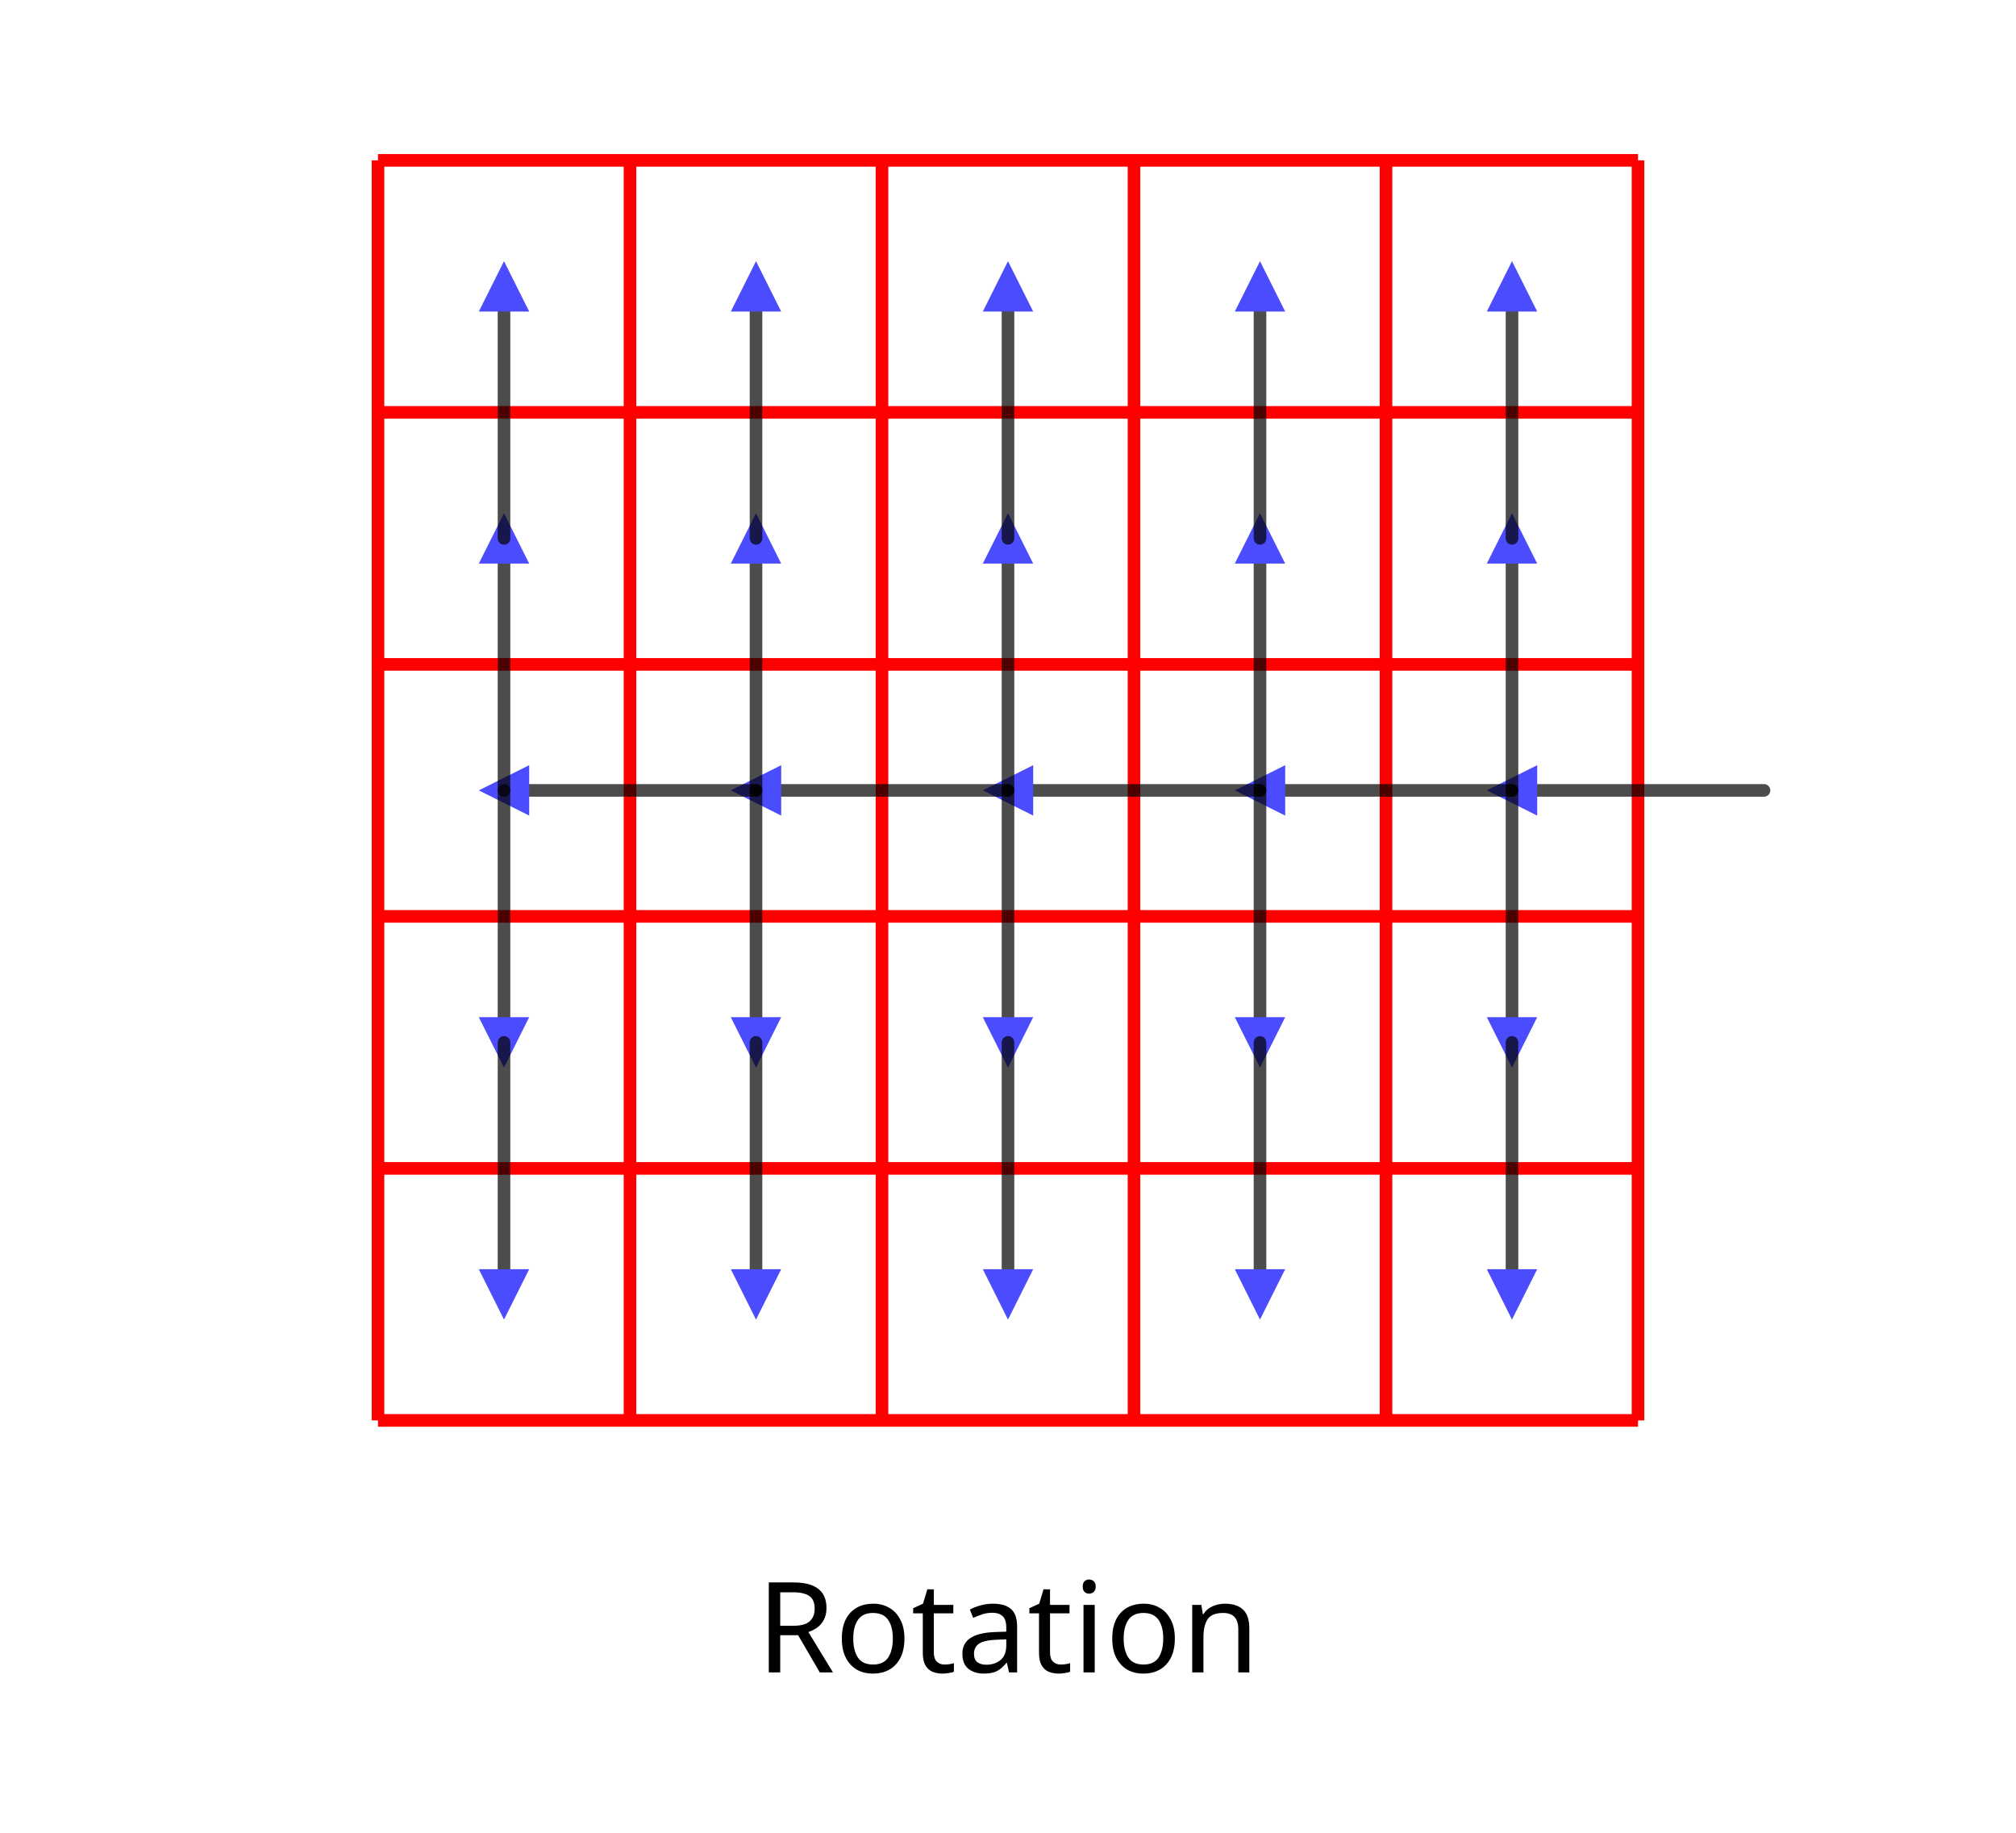
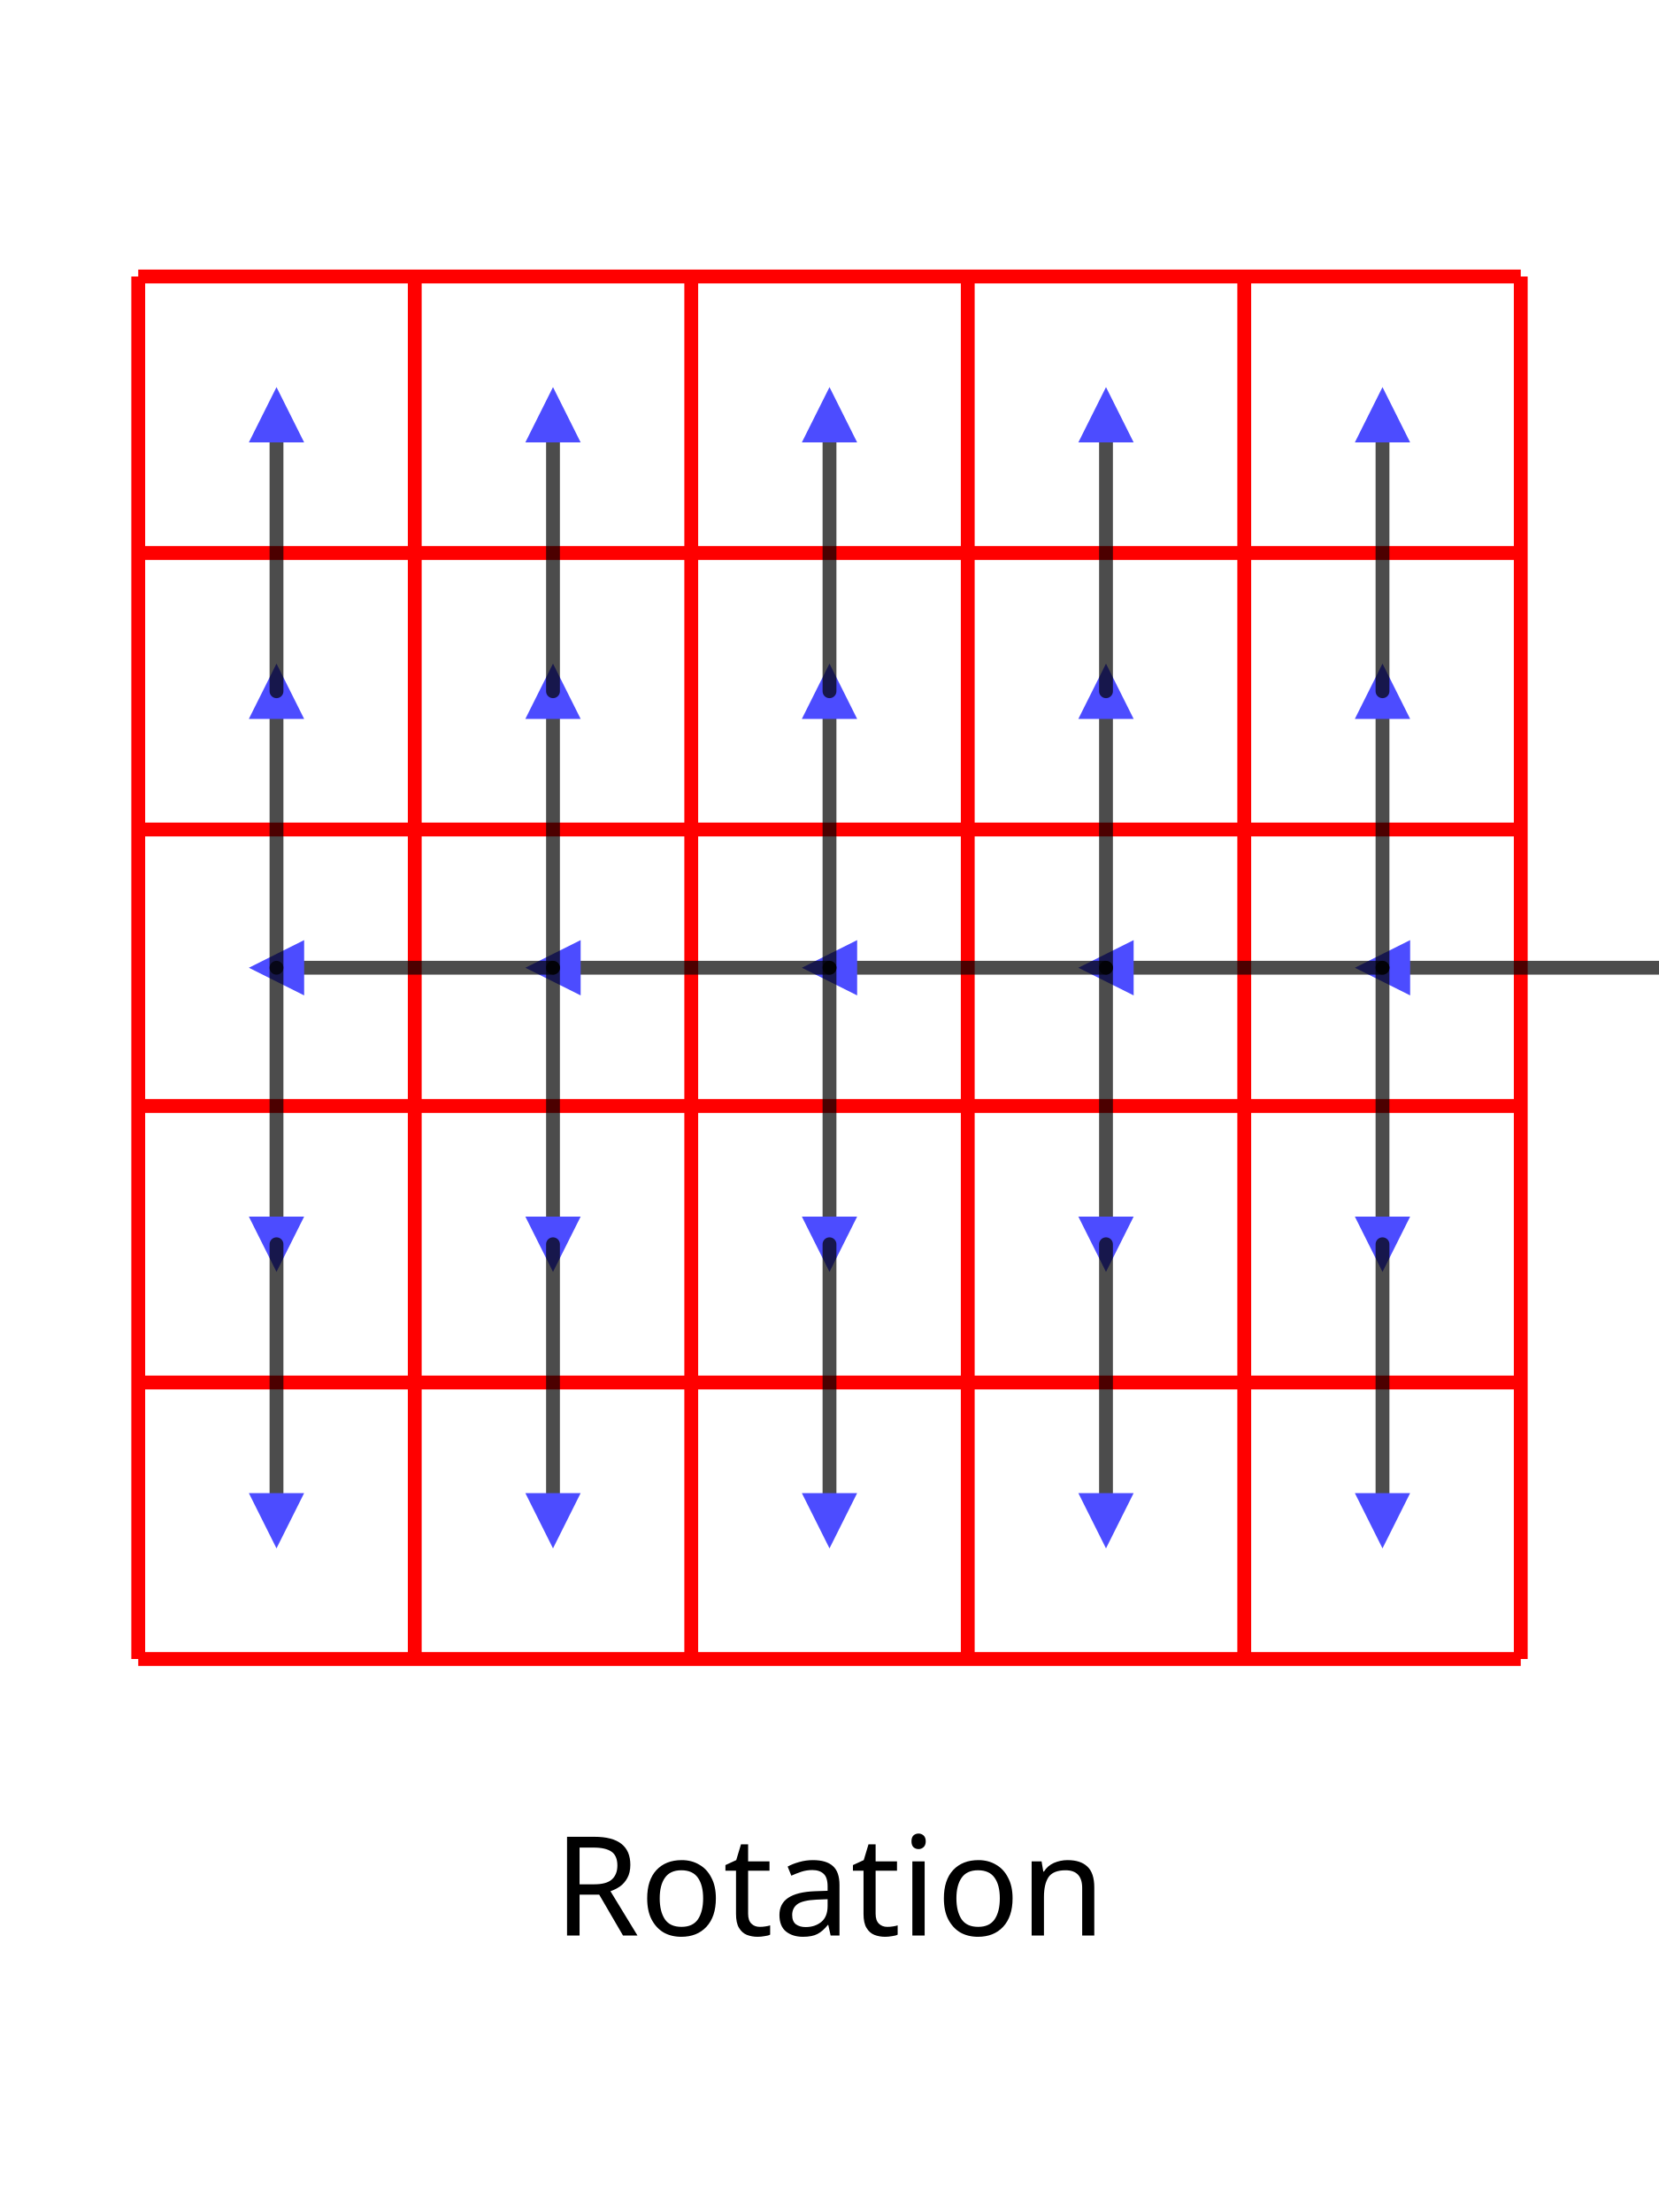
- <svg xmlns="http://www.w3.org/2000/svg" baseProfile="full" height="400" version="1.1" viewBox="-20,-80,160,60" width="440">
+ <svg xmlns="http://www.w3.org/2000/svg" baseProfile="full" height="160" version="1.1" viewBox="0,-130.0,120,160" width="120">
  <defs id="id4">
    <style type="text/css">
                text{font-family: Verdana;}
+                 svgg{background-color:grey;}
                .connection{stroke: black; stroke-linecap:round; opacity: 0.7;}
                span{text-anchor: "middle"; alignment_baseline: "middle"}
                .gridLabels{fill: grey;font-style: italic;font-weight: 900}
-                 #core_boundary{stroke:grey; stroke_width:0.5;}
+                 # core_boundary{stroke:grey; stroke_width:0.5;}
                .gridmarker{stroke:red; stroke_width:0.5;}
                </style>
    <marker id="id3" markerHeight="10" markerUnits="strokeWidth" markerWidth="8" orient="auto" refX="30" refY="30" viewBox="0 0 120 120">
      <path d="M 0 0 L 60 30 L 0 60 z" fill="blue" />
    </marker>
  </defs>
  <g id="markers" transform="scale(1,-1)">
    <line class="gridmarker" x1="10.0" x2="10.0" y1="10.0" y2="110.0" />
    <line class="gridmarker" x1="30.0" x2="30.0" y1="10.0" y2="110.0" />
    <line class="gridmarker" x1="50.0" x2="50.0" y1="10.0" y2="110.0" />
    <line class="gridmarker" x1="70.0" x2="70.0" y1="10.0" y2="110.0" />
    <line class="gridmarker" x1="90.0" x2="90.0" y1="10.0" y2="110.0" />
    <line class="gridmarker" x1="110.0" x2="110.0" y1="10.0" y2="110.0" />
    <line class="gridmarker" x1="10.0" x2="110.0" y1="10.0" y2="10.0" />
    <line class="gridmarker" x1="10.0" x2="110.0" y1="30.0" y2="30.0" />
    <line class="gridmarker" x1="10.0" x2="110.0" y1="50.0" y2="50.0" />
    <line class="gridmarker" x1="10.0" x2="110.0" y1="70.0" y2="70.0" />
    <line class="gridmarker" x1="10.0" x2="110.0" y1="90.0" y2="90.0" />
    <line class="gridmarker" x1="10.0" x2="110.0" y1="110.0" y2="110.0" />
  </g>
  <g id="main" transform="scale(1,-1)">
    <line class="connection" marker-end="url(#id3)" x1="120" x2="100" y1="60" y2="60" />
    <line class="connection" marker-end="url(#id3)" x1="100" x2="100" y1="60" y2="80" />
    <line class="connection" marker-end="url(#id3)" x1="100" x2="100" y1="80" y2="100" />
    <line class="connection" marker-end="url(#id3)" x1="100" x2="100" y1="60" y2="40" />
    <line class="connection" marker-end="url(#id3)" x1="100" x2="100" y1="40" y2="20" />
    <line class="connection" marker-end="url(#id3)" x1="100" x2="80" y1="60" y2="60" />
    <line class="connection" marker-end="url(#id3)" x1="80" x2="80" y1="60" y2="80" />
    <line class="connection" marker-end="url(#id3)" x1="80" x2="80" y1="80" y2="100" />
    <line class="connection" marker-end="url(#id3)" x1="80" x2="80" y1="60" y2="40" />
    <line class="connection" marker-end="url(#id3)" x1="80" x2="80" y1="40" y2="20" />
    <line class="connection" marker-end="url(#id3)" x1="80" x2="60" y1="60" y2="60" />
    <line class="connection" marker-end="url(#id3)" x1="60" x2="60" y1="60" y2="80" />
    <line class="connection" marker-end="url(#id3)" x1="60" x2="60" y1="80" y2="100" />
    <line class="connection" marker-end="url(#id3)" x1="60" x2="60" y1="60" y2="40" />
    <line class="connection" marker-end="url(#id3)" x1="60" x2="60" y1="40" y2="20" />
    <line class="connection" marker-end="url(#id3)" x1="60" x2="40" y1="60" y2="60" />
    <line class="connection" marker-end="url(#id3)" x1="40" x2="40" y1="60" y2="80" />
    <line class="connection" marker-end="url(#id3)" x1="40" x2="40" y1="80" y2="100" />
    <line class="connection" marker-end="url(#id3)" x1="40" x2="40" y1="60" y2="40" />
    <line class="connection" marker-end="url(#id3)" x1="40" x2="40" y1="40" y2="20" />
    <line class="connection" marker-end="url(#id3)" x1="40" x2="20" y1="60" y2="60" />
    <line class="connection" marker-end="url(#id3)" x1="20" x2="20" y1="60" y2="80" />
    <line class="connection" marker-end="url(#id3)" x1="20" x2="20" y1="80" y2="100" />
    <line class="connection" marker-end="url(#id3)" x1="20" x2="20" y1="60" y2="40" />
    <line class="connection" marker-end="url(#id3)" x1="20" x2="20" y1="40" y2="20" />
    <g id="text">
      <text alignment-baseline="middle" class="moduleLabel" fill="black" font-size="10.0" text-anchor="middle" transform="scale(1,-1)" x="60.0" y="10.0">Rotation</text>
    </g>
  </g>
</svg>
